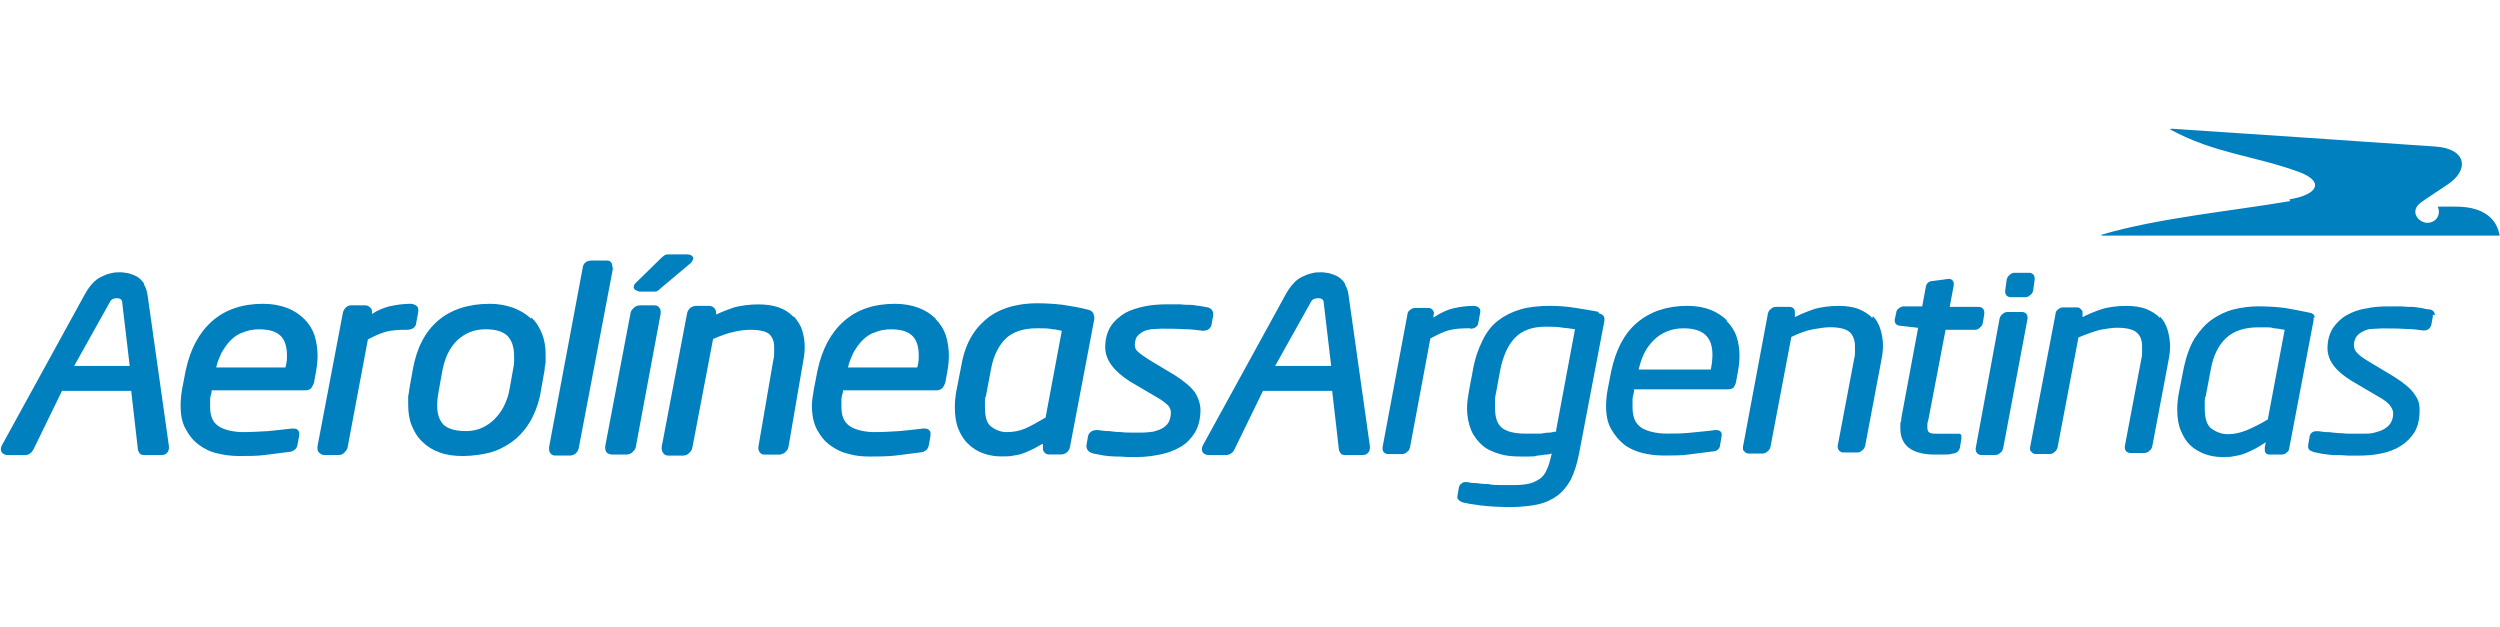
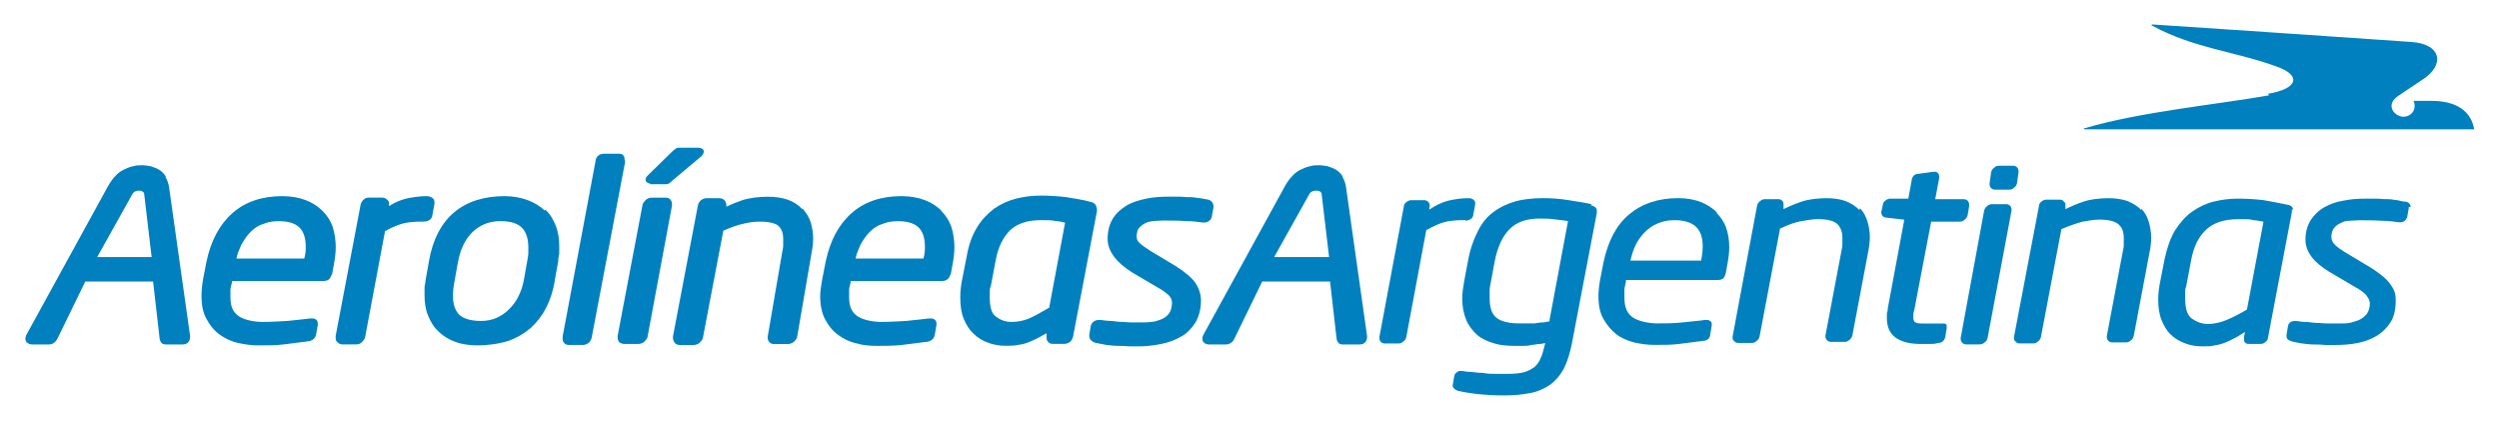
- <svg xmlns="http://www.w3.org/2000/svg" id="Layer_1" version="1.1" viewBox="0 0 549.7 137.8">
+ <svg xmlns="http://www.w3.org/2000/svg" id="Layer_1" version="1.1" viewBox="-5.5 22.81 560.69 94.27">
  <defs>
    <style>
      .st0 {
        fill: #0080be;
      }

      .st1 {
        fill: none;
      }
    </style>
  </defs>
  <rect class="st1" y="0" width="549.7" height="137.8" />
  <g>
    <path class="st0" d="M31.65,62.33c-.34-.56-.9-1.12-1.46-1.46s-1.23-.56-1.9-.78c-.67-.11-1.23-.22-1.9-.22s-1.23,0-2.01.22c-.67.11-1.46.45-2.13.78s-1.34.78-1.9,1.46c-.56.56-1.12,1.34-1.68,2.35L.41,97.93c-.11.22-.22.56-.22.78,0,.34.11.78.45,1.01.34.22.67.34,1.01.34h3.81c.45,0,.78-.11,1.12-.34.34-.22.56-.56.78-.9l6.27-12.87h15.22l1.46,12.76c0,.34.22.67.34.9.22.34.67.45,1.01.45h3.81c.45,0,.9-.11,1.23-.45.34-.34.45-.78.45-1.23v-.22l-4.7-33.25c-.11-.9-.45-1.79-.78-2.35M16.31,80.46l7.95-14.22c.34-.56,1.01-.67,1.46-.67,1.01,0,1.12.67,1.12.67l1.68,14.22h-12.2ZM66.79,70.05c-1.01-1.01-2.24-1.79-3.69-2.35s-3.25-.9-5.26-.9c-4.48,0-8.28,1.23-11.19,3.81-2.91,2.57-4.81,6.16-5.82,10.86l-.78,4.03c-.22,1.34-.34,2.57-.34,3.69,0,2.01.34,3.81,1.12,5.15.78,1.46,1.68,2.57,2.91,3.47,1.23.9,2.57,1.57,4.14,1.9,1.46.34,3.02.56,4.59.56h0c2.13,0,4.03,0,5.71-.22s3.36-.45,5.26-.67c.56,0,1.01-.22,1.46-.56.34-.34.45-.67.56-1.23l.34-1.9h0v-.34c0-.34-.11-.67-.45-.9-.22-.22-.56-.22-.9-.22h-.34c-1.57.22-3.25.34-5.15.56-1.9.11-3.81.22-5.6.22s-4.14-.45-5.37-1.34c-1.23-.9-1.79-2.13-1.79-4.25v-1.57c0-.56.22-1.12.34-1.68v-.34h20.48c.56,0,1.12-.11,1.46-.56.22-.34.45-.78.56-1.12l.45-2.46c.22-1.23.34-2.46.34-3.58s-.22-3.02-.67-4.37c-.45-1.34-1.23-2.57-2.24-3.58M62.76,80.8h-15.22c.22-1.12.67-2.13,1.12-3.13.56-1.01,1.23-2.01,2.01-2.8.78-.78,1.68-1.46,2.8-1.79,1.01-.45,2.24-.67,3.47-.67,4.25,0,6.04,1.68,6.16,5.49,0,.9,0,1.79-.34,2.91M91.53,70.95l.45-2.46h0v-.34c0-.34-.11-.78-.56-1.01-.34-.22-.78-.34-1.12-.34h-.11c-1.46,0-3.02.22-4.59.56-1.23.34-2.46.78-3.81,1.68h0v-.34c0-.45,0-.78-.45-1.12-.34-.34-.67-.45-1.12-.45h-2.91c-.45,0-.9.11-1.23.45-.34.34-.56.67-.67,1.12l-5.6,29.44v.34c0,.45,0,.78.45,1.12.34.34.67.45,1.12.45h3.02c.45,0,.9-.11,1.23-.45.34-.34.67-.67.78-1.12l4.48-23.84c1.46-.78,2.69-1.34,3.92-1.68s2.69-.45,4.48-.45h.22c1.01,0,1.9-.45,2.01-1.46M116.72,70.05c-1.01-1.01-2.35-1.79-3.81-2.35-1.57-.56-3.25-.9-5.15-.9-9.4,0-15.34,4.93-17.01,14.55l-.78,4.37c0,.56-.22,1.12-.22,1.57v1.68c0,1.68.22,3.25.78,4.59s1.23,2.57,2.35,3.58c1.01,1.01,2.24,1.79,3.81,2.35,1.46.56,3.25.78,5.15.78s4.7-.34,6.72-1.01c1.9-.67,3.58-1.68,5.04-2.91,1.34-1.23,2.57-2.8,3.47-4.59s1.57-3.81,1.9-6.04l.78-4.37c0-.56.11-1.12.22-1.68v-1.68c0-1.68-.22-3.13-.78-4.59-.56-1.34-1.23-2.57-2.35-3.58M113.03,79.57c0,.56-.11,1.01-.22,1.68l-.78,4.37c-.22,1.34-.67,2.57-1.23,3.69s-1.23,2.01-2.13,2.91c-.78.78-1.79,1.46-2.8,1.9-1.01.45-2.24.67-3.47.67-2.35,0-3.92-.56-4.81-1.34-.9-.9-1.46-2.24-1.46-4.25,0-1.01.11-2.01.34-3.25l.78-4.37c.56-2.91,1.57-5.04,3.25-6.72,1.68-1.57,3.69-2.46,6.27-2.46,2.35,0,3.92.56,4.81,1.46s1.46,2.35,1.46,4.37v1.46M134.63,58.64c0-.34,0-.78-.34-1.01-.22-.34-.67-.34-1.01-.34h-3.25c-1.01,0-1.79.56-1.9,1.57l-7.39,39.4v.34c0,.45,0,.78.34,1.12.22.34.67.45,1.01.45h3.25c.45,0,.9-.22,1.23-.45.34-.34.56-.67.67-1.12l7.5-39.4v-.34l-.11-.22ZM143.81,67.14h-3.02c-.45,0-.9.11-1.34.45-.34.34-.67.67-.78,1.12l-5.6,29.44v.34c0,.45.11.78.45,1.12.34.22.67.34,1.12.34h3.02c.45,0,.9-.11,1.34-.45.34-.34.67-.67.78-1.12l5.49-29.44v-.34c0-.45-.11-.78-.45-1.12-.34-.34-.67-.34-1.12-.34M140.34,64.12h3.36c.45,0,.78,0,1.12-.34.22-.11.45-.45.78-.67l6.27-5.26c.22-.22.45-.56.56-1.01,0-.67-.78-.9-1.23-.9h-4.14c-.45,0-.78,0-1.12.34-.22.11-.45.34-.78.67l-5.26,5.15c-.34.34-.56.56-.56,1.01,0,.56.67.9,1.12.9M174.37,69.61c-.78-.9-1.9-1.57-3.13-2.01-1.23-.45-2.8-.67-4.48-.67s-4.03.22-5.71.78c-1.23.45-2.46.9-3.58,1.46h0v-.34c0-.34-.11-.67-.34-1.01-.22-.34-.78-.56-1.12-.56h-3.02c-.45,0-.9.22-1.23.45-.34.34-.56.67-.67,1.12l-5.6,29.44v.34c0,.34.11.67.34,1.01s.67.56,1.12.56h3.13c.45,0,.9-.11,1.34-.45.34-.34.67-.67.78-1.12l4.59-24.07c1.79-.78,3.36-1.34,4.59-1.57,1.34-.34,2.46-.45,3.69-.45,2.24,0,3.58.45,4.14,1.01.67.67,1.01,1.57,1.01,2.8v1.46c0,.56-.11,1.12-.22,1.57l-3.25,18.92v.22c0,.45.11.78.45,1.12.34.34.67.34,1.12.34h3.02c.45,0,.9-.22,1.23-.45.34-.34.67-.67.78-1.12l3.25-18.92c.22-1.12.34-2.13.34-3.25,0-1.23-.22-2.46-.56-3.58s-1.01-2.13-1.79-3.02M205.71,70.05c-1.01-1.01-2.24-1.79-3.69-2.35s-3.25-.9-5.26-.9c-4.48,0-8.28,1.23-11.19,3.81-2.91,2.57-4.81,6.16-5.82,10.86l-.78,4.03c-.22,1.34-.45,2.57-.45,3.69,0,2.01.34,3.81,1.12,5.26.78,1.46,1.68,2.57,2.91,3.47,1.23.9,2.57,1.57,4.14,1.9,1.46.45,3.02.56,4.59.56s4.03,0,5.71-.22,3.36-.45,5.26-.67c.56,0,1.01-.22,1.46-.56.34-.34.45-.67.56-1.23l.34-2.01h0v-.34c0-.34-.11-.67-.45-.9-.34-.22-.56-.22-.9-.22h-.34c-1.57.22-3.25.34-5.15.56-1.9.11-3.81.22-5.6.22s-4.14-.45-5.37-1.34c-1.23-.9-1.79-2.13-1.79-4.25v-1.57c0-.56.22-1.12.34-1.68v-.34h20.48c.56,0,1.01-.11,1.46-.56.22-.34.45-.78.56-1.12l.45-2.46c.22-1.23.34-2.46.34-3.58s-.22-3.02-.67-4.37c-.45-1.34-1.23-2.57-2.24-3.58M201.68,80.8h-15.22c.22-1.12.67-2.13,1.12-3.13.56-1.01,1.23-2.01,2.01-2.8s1.68-1.46,2.8-1.79c1.01-.45,2.24-.67,3.47-.67,4.25,0,6.04,1.68,6.16,5.49,0,.9,0,1.79-.34,2.91M240.53,69.49c0-.9-.78-1.34-1.57-1.46-1.57-.45-3.36-.67-5.26-1.01-1.9-.22-3.81-.34-5.71-.34s-3.69.22-5.49.67c-1.79.45-3.47,1.23-4.93,2.24-1.46,1.12-2.8,2.46-3.81,4.14-1.12,1.79-1.9,3.92-2.35,6.49l-1.12,5.71c-.22,1.23-.34,2.35-.34,3.58,0,1.79.22,3.47.78,4.81.56,1.34,1.23,2.46,2.24,3.36.9.9,2.01,1.57,3.25,2.01,1.23.45,2.57.67,3.92.67h0c1.01,0,2.01,0,2.91-.22.9-.11,1.68-.34,2.46-.67.78-.34,1.57-.67,2.35-1.12.45-.22.9-.56,1.46-.78v.45h0v.45c0,.34,0,.67.34,1.01.34.45.78.45,1.23.45h2.46c.45,0,.9-.22,1.23-.45.34-.34.56-.67.67-1.12l5.37-28.21v-.56M229.78,91.88c-1.68,1.01-3.13,1.79-4.37,2.35-1.34.56-2.69.78-4.03.78s-2.46-.45-3.47-1.23c-.9-.67-1.34-2.01-1.34-4.25s0-.78,0-1.23,0-.9.22-1.23l1.12-5.93c.56-3.02,1.68-5.15,3.25-6.72,1.57-1.46,3.81-2.24,6.94-2.24,1.34,0,2.46,0,3.36.22.67,0,1.34.22,2.01.34l-3.58,19.14h-.11ZM265.6,67.59c-.67-.11-1.34-.22-1.9-.34-.56,0-1.23-.22-1.9-.22s-1.46,0-2.35-.11h-3.13c-1.23,0-3.13.11-4.7.45-1.57.34-3.02.78-4.25,1.46-1.23.78-2.35,1.68-3.13,2.91-.78,1.23-1.23,2.8-1.23,4.59,0,2.8,1.9,5.26,5.37,7.5l5.71,3.36c1.46.78,2.35,1.57,2.8,2.01.45.56.56,1.01.56,1.57,0,.9-.22,1.46-.45,2.01-.34.56-.78,1.01-1.34,1.34-.56.34-1.23.56-2.01.78-.78.11-1.68.22-2.57.22h-2.01c-.78,0-1.68,0-2.57-.11-.9,0-1.79-.11-2.57-.22-.9,0-1.68-.11-2.46-.22h-.45c-.78,0-1.57.45-1.79,1.34l-.34,2.01h0v.22c0,.45.22.9.56,1.12.22.22.56.34.9.45.78.11,1.57.34,2.35.45.9.11,1.79.22,2.57.22.9,0,1.68,0,2.57.11h2.24c1.68,0,3.36-.22,5.04-.56s3.13-.9,4.48-1.68,2.35-1.9,3.13-3.13c.78-1.34,1.23-3.02,1.23-4.93,0-1.34-.45-2.69-1.23-3.92-.9-1.23-2.35-2.46-4.48-3.81l-5.6-3.36c-1.01-.67-1.9-1.23-2.46-1.79-.56-.45-.67-1.01-.67-1.57s.22-1.34.45-1.68c.34-.45.78-.78,1.34-1.12s1.23-.45,1.9-.56c.67,0,1.46-.11,2.13-.11,1.68,0,3.36,0,5.04.11,1.57,0,3.02.22,4.03.34h.22c.9,0,1.68-.56,1.79-1.46l.34-1.9h0v-.34c0-.78-.67-1.46-1.46-1.46" />
    <path class="st0" d="M351.57,68.6c-1.46-.34-3.13-.56-5.15-.9-2.01-.34-3.92-.45-5.82-.45s-4.48.22-6.27.78c-1.9.56-3.47,1.34-4.93,2.46s-2.57,2.57-3.47,4.48c-.9,1.79-1.68,4.03-2.13,6.72l-.78,4.14c-.22,1.34-.45,2.69-.45,3.92,0,1.79.34,3.47.9,4.81.56,1.34,1.46,2.46,2.46,3.36,1.01.9,2.35,1.46,3.81,1.9,1.46.45,3.02.56,4.7.56h1.68c.67,0,1.34,0,2.01-.22.67,0,1.34-.22,1.9-.22.45,0,.78-.11,1.12-.22v.22c-.34,1.34-.56,2.35-1.01,3.25-.34.9-.9,1.57-1.46,2.01-.67.45-1.46.9-2.35,1.12-.9.22-2.13.34-3.47.34h-2.69c-1.01,0-1.9,0-2.91-.22-1.01,0-1.9-.11-2.69-.22-.78,0-1.46-.11-2.01-.22h-.22c-.34,0-.67,0-1.01.34-.34.22-.45.45-.56.9,0,0-.34,1.9-.34,2.01,0,.56.56,1.01,1.23,1.23.9.22,2.24.45,4.03.67,1.9.22,4.03.34,6.38.34s4.25-.22,5.93-.56,3.13-1.01,4.37-1.9c1.23-.9,2.24-2.13,3.02-3.58.78-1.57,1.34-3.36,1.79-5.6l5.6-29.33h0v-.45c0-.67-.56-1.01-1.34-1.23M342.17,94.9c-.45,0-1.01.22-1.46.22-.67,0-1.23.11-1.9.22h-3.47c-2.35,0-4.03-.45-5.04-1.23s-1.57-2.13-1.57-4.37v-1.9c0-.67.22-1.34.34-2.13l.78-4.25c.67-3.36,1.79-5.71,3.36-7.28s3.81-2.35,6.6-2.35c1.34,0,2.57,0,3.81.22,1.01.11,2.01.22,2.69.34l-4.14,22.16v.34ZM447.39,61.43v-.22c0-.78-.56-1.23-1.23-1.23h-3.13c-.45,0-.78.11-1.12.45-.34.22-.56.56-.67,1.01l-.34,2.46v.22c0,.78.56,1.23,1.23,1.23h3.13c.45,0,.78-.11,1.12-.45.34-.22.56-.56.67-1.01l.34-2.46ZM323.25,72.29c.9,0,1.68-.45,1.79-1.23l.45-2.46h0v-.22c0-.67-.67-1.12-1.46-1.12h-.11c-1.46,0-3.02.22-4.48.56-1.34.34-2.8,1.01-4.25,2.01v-.67h.11v-.22c0-.67-.56-1.23-1.23-1.23h-2.91c-.34,0-.78.11-1.12.45-.34.22-.56.56-.56.9l-5.49,29.33v.22c0,.67.45,1.23,1.23,1.23h3.02c.45,0,.78-.11,1.12-.45.34-.22.56-.56.67-1.01l4.48-23.96c1.46-.78,2.8-1.46,4.03-1.79,1.23-.34,2.8-.45,4.59-.45h.22l-.11.11ZM427.69,72.52h6.49c.45,0,.78-.11,1.12-.45.34-.22.56-.56.67-1.01l.34-2.01h0v-.34c0-.78-.56-1.23-1.23-1.23h-6.38l.9-4.81v-.22c0-.67-.45-1.12-1.01-1.12h-.22l-3.36.45c-.9,0-1.46.56-1.57,1.34l-.78,4.25h-4.14c-.34,0-.78.22-1.01.45-.34.22-.56.56-.56.9l-.34,1.57h0v.22c0,.67.56,1.12,1.23,1.12l3.92.45-3.69,19.81c0,.45-.11.9-.22,1.23v1.12c0,2.01.78,3.58,2.24,4.48s3.25,1.23,5.37,1.23,1.23,0,1.9,0,1.34,0,2.01-.22c.45,0,.9-.22,1.12-.45.22-.22.34-.45.45-.78l.34-2.13h0v-.22c0-.34,0-.67-.45-.78h-4.48c-1.01,0-1.68,0-2.01-.22-.34-.11-.56-.45-.56-1.23s0-.9.22-1.57l3.81-19.93-.11.11ZM508.96,69.83c0-.67-.56-1.01-1.34-1.12-1.57-.34-3.36-.67-5.26-1.01-1.9-.22-3.81-.34-5.71-.34s-3.69.22-5.49.67-3.36,1.23-4.81,2.24-2.69,2.46-3.81,4.14c-1.01,1.68-1.79,3.81-2.35,6.38l-1.12,5.71c-.22,1.23-.34,2.35-.34,3.47,0,1.79.22,3.36.78,4.7s1.23,2.46,2.13,3.25c.9.9,2.01,1.46,3.13,1.9,1.23.45,2.46.67,3.81.67s2.01,0,2.8-.22c.9-.11,1.68-.34,2.46-.67.78-.34,1.57-.67,2.35-1.12.67-.34,1.23-.78,2.01-1.23l-.22,1.12h0v.45c0,.34,0,.56.22.78.22.34.56.34,1.01.34h2.46c.45,0,.78-.11,1.12-.45.34-.22.56-.56.56-.9l5.37-28.21v-.56M498.66,92.22c-1.68,1.01-3.25,1.79-4.59,2.35s-2.8.9-4.14.9c-1.46,0-2.57-.45-3.69-1.23-1.01-.78-1.46-2.24-1.46-4.48s0-.9,0-1.34,0-.9.22-1.34l1.12-5.93c.56-3.02,1.68-5.26,3.36-6.83s4.03-2.35,7.16-2.35,2.46,0,3.36.22h0c.78,0,1.57.22,2.35.34l-3.69,19.59v.11ZM535.37,69.27c0-.67-.45-1.12-1.12-1.23-.67,0-1.23-.22-1.9-.34-.56,0-1.23-.22-1.9-.22s-1.46,0-2.35-.11h-3.13c-1.57,0-3.13.11-4.7.45-1.57.22-3.02.78-4.25,1.46-1.23.67-2.24,1.68-3.02,2.8-.78,1.23-1.23,2.69-1.23,4.48,0,2.69,1.79,5.04,5.26,7.16l5.71,3.36c1.46.78,2.46,1.57,2.8,2.13.45.56.67,1.12.67,1.68,0,.9-.22,1.57-.56,2.13s-.9,1.01-1.46,1.34c-.56.34-1.34.56-2.13.78s-1.68.22-2.57.22h-2.01c-.78,0-1.68,0-2.57-.11-.9,0-1.79-.11-2.69-.22-.9,0-1.68-.11-2.46-.22h-.45c-.78,0-1.34.45-1.46,1.12l-.34,2.01h0v.22c0,.34.11.67.45.9.22.11.56.22.78.34.67.11,1.46.34,2.35.45s1.68.22,2.57.22,1.68,0,2.57.11h2.24c1.68,0,3.36-.11,5.04-.45s3.13-.9,4.37-1.68c1.23-.78,2.24-1.79,3.02-3.02.78-1.34,1.12-2.91,1.12-4.81s-.45-2.57-1.23-3.69c-.78-1.12-2.24-2.35-4.37-3.69l-5.6-3.36c-1.12-.67-1.9-1.23-2.46-1.79s-.78-1.12-.78-1.79.22-1.46.56-1.9c.34-.45.9-.9,1.46-1.12.56-.34,1.23-.56,2.01-.56s1.46-.11,2.13-.11c1.68,0,3.36,0,5.04.11,1.68,0,3.02.22,4.03.34h.22c.78,0,1.34-.45,1.57-1.23l.34-1.9h0v-.34l.45.11ZM474.93,69.94c-.78-.9-1.79-1.46-3.02-2.01-1.23-.45-2.69-.67-4.37-.67s-4.03.22-5.6.78c-1.34.45-2.69,1.01-4.03,1.68v-.9c0-.34,0-.56-.34-.78-.22-.34-.56-.45-.9-.45h-3.02c-.34,0-.78.11-1.12.45-.34.22-.56.56-.56,1.01l-5.6,29.33v.22c0,.34,0,.56.34.78.22.34.56.45.9.45h3.02c.45,0,.78-.11,1.12-.45.34-.22.56-.56.67-1.01l4.59-24.18c1.9-.78,3.47-1.34,4.81-1.68,1.34-.22,2.57-.45,3.69-.45,2.24,0,3.69.45,4.37,1.12.78.67,1.12,1.68,1.12,3.02v1.46c0,.56-.11,1.12-.22,1.57l-3.58,18.92v.22c0,.78.56,1.23,1.23,1.23h3.02c.45,0,.78-.11,1.12-.45.34-.22.56-.56.67-1.01l3.58-18.92c.22-1.12.34-2.13.34-3.13s-.22-2.46-.56-3.58-.9-2.13-1.68-2.91M411.68,69.94c-.78-.9-1.79-1.46-3.02-2.01-1.23-.45-2.69-.67-4.37-.67s-4.03.22-5.6.78c-1.34.45-2.69,1.01-4.03,1.68v-1.01c0-.34,0-.56-.22-.78-.22-.34-.56-.45-.9-.45h-3.02c-.45,0-.78.11-1.12.45-.34.22-.56.56-.67,1.01l-5.49,29.33v.22c0,.34,0,.56.34.78.22.34.56.45.9.45h3.02c.45,0,.78-.11,1.12-.45.34-.22.56-.56.67-1.01l4.59-24.18c1.9-.9,3.47-1.46,4.81-1.68,1.34-.22,2.57-.45,3.69-.45,2.24,0,3.69.45,4.37,1.12s1.12,1.68,1.12,3.02v1.46c0,.56-.11,1.12-.22,1.57l-3.58,18.92v.22c0,.67.56,1.23,1.23,1.23h3.02c.45,0,.78-.11,1.12-.45.34-.22.56-.56.67-1.01l3.58-18.92c.22-1.12.34-2.13.34-3.13,0-1.23-.22-2.46-.56-3.58s-.9-2.13-1.68-2.91M379.78,70.5c-1.01-1.01-2.24-1.79-3.58-2.35-1.46-.56-3.13-.9-5.15-.9-4.48,0-8.17,1.23-11.08,3.69s-4.7,6.04-5.71,10.75l-.78,4.03c-.22,1.23-.34,2.46-.34,3.58,0,2.01.34,3.69,1.12,5.04s1.68,2.46,2.8,3.36,2.46,1.46,4.03,1.9c1.46.34,3.02.56,4.59.56h0c2.13,0,4.03,0,5.6-.22,1.68-.22,3.36-.45,5.26-.67.56,0,1.01-.22,1.23-.45.22-.22.45-.56.45-1.01l.34-2.01h0v-.34c0-.56-.56-.9-1.12-.9h-.34c-1.46.22-3.13.34-5.15.56-1.9.22-3.81.22-5.6.22s-4.25-.45-5.49-1.34c-1.34-.9-1.9-2.35-1.9-4.48v-1.68c0-.56.22-1.12.34-1.79v-.45h20.71c.45,0,.9-.11,1.23-.45.22-.34.34-.67.45-1.01l.45-2.46c.22-1.23.34-2.35.34-3.47,0-1.57-.22-2.91-.67-4.25-.45-1.34-1.23-2.46-2.24-3.47M376.2,81.25h-15.9c.34-1.34.67-2.46,1.23-3.58s1.23-2.01,2.13-2.91c.78-.78,1.79-1.46,2.91-1.9,1.12-.45,2.24-.67,3.58-.67,4.37,0,6.38,1.9,6.38,5.82,0,.9-.11,2.01-.34,3.13M444.48,68.6h-3.02c-.45,0-.78.11-1.12.45-.34.22-.56.56-.67,1.01l-5.26,28.54v.22c0,.67.56,1.23,1.23,1.23h3.02c.34,0,.78-.11,1.12-.45.34-.22.56-.56.67-1.01l5.37-28.54v-.22c0-.78-.56-1.23-1.23-1.23M295.71,62.33c-.34-.56-.9-1.12-1.46-1.46s-1.23-.56-1.9-.78c-.67-.11-1.23-.22-1.9-.22s-1.34,0-2.01.22c-.67.11-1.46.45-2.13.78s-1.34.78-1.9,1.46c-.56.56-1.12,1.34-1.68,2.35l-18.25,33.25c-.11.22-.22.56-.22.78,0,.34.11.78.45,1.01.34.22.67.34,1.01.34h3.81c.34,0,.78-.11,1.12-.34.34-.22.56-.45.78-.9l6.27-12.87h15.22l1.46,12.76c0,.34.22.67.34.9.22.34.67.45,1.01.45h3.81c.45,0,.9-.11,1.23-.45.34-.34.45-.78.45-1.23v-.22l-4.7-33.25c-.11-1.01-.45-1.79-.78-2.35M280.38,80.46l7.95-14.22c.34-.56,1.01-.67,1.57-.67,1.01,0,1.12.67,1.12.67l1.68,14.22h-12.31Z" />
    <path class="st0" d="M503.58,44.2c-12.2,2.13-28.88,3.69-41.42,7.39-.22,0-.11.22,0,.22h87.42q.11,0,0-.22c-.56-2.91-2.8-6.16-9.63-6.16h-3.92c1.12,2.8-2.01,4.59-4.03,2.91-.9-.67-1.68-2.46.45-3.92,1.57-1.12,4.03-2.69,5.49-3.69,5.15-3.25,4.48-8.06-2.46-8.51-16.46-1.12-45.56-3.13-57.98-3.92-.22,0-.45.22-.22.22,9.74,5.26,18.47,5.71,28.21,9.29,5.49,2.01,4.48,4.93-2.13,6.04l.22.34Z" />
  </g>
</svg>
